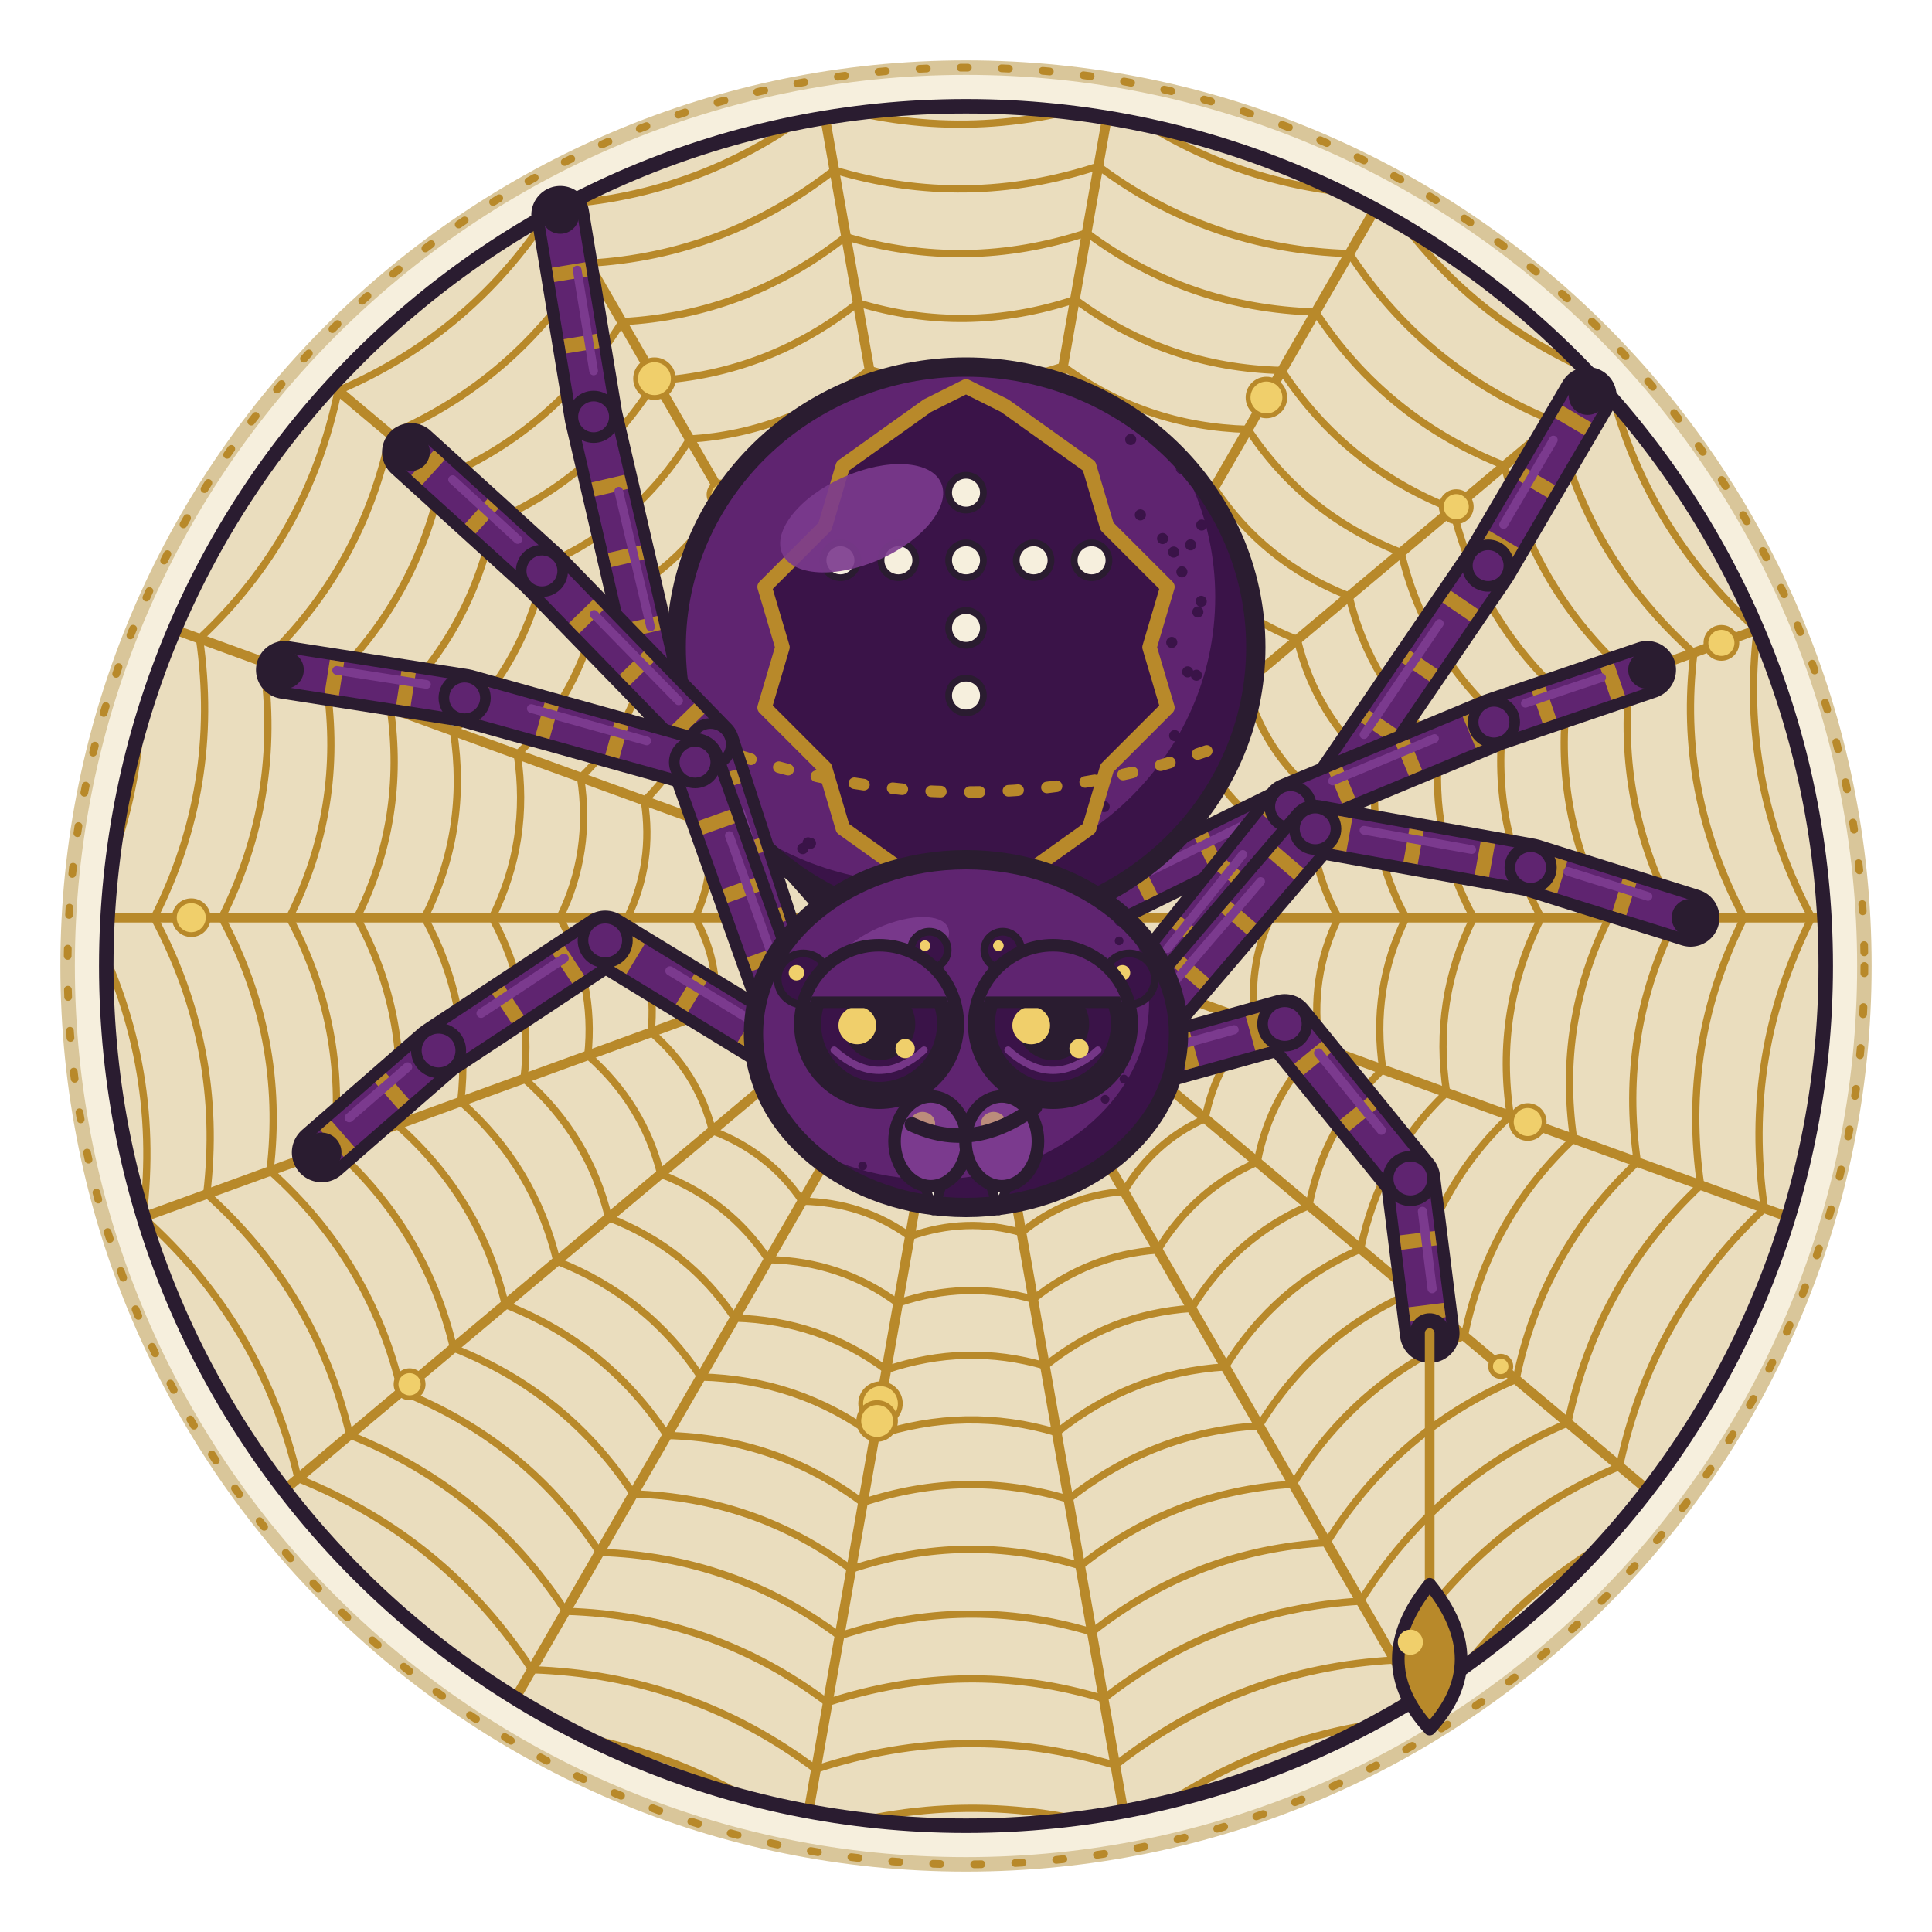
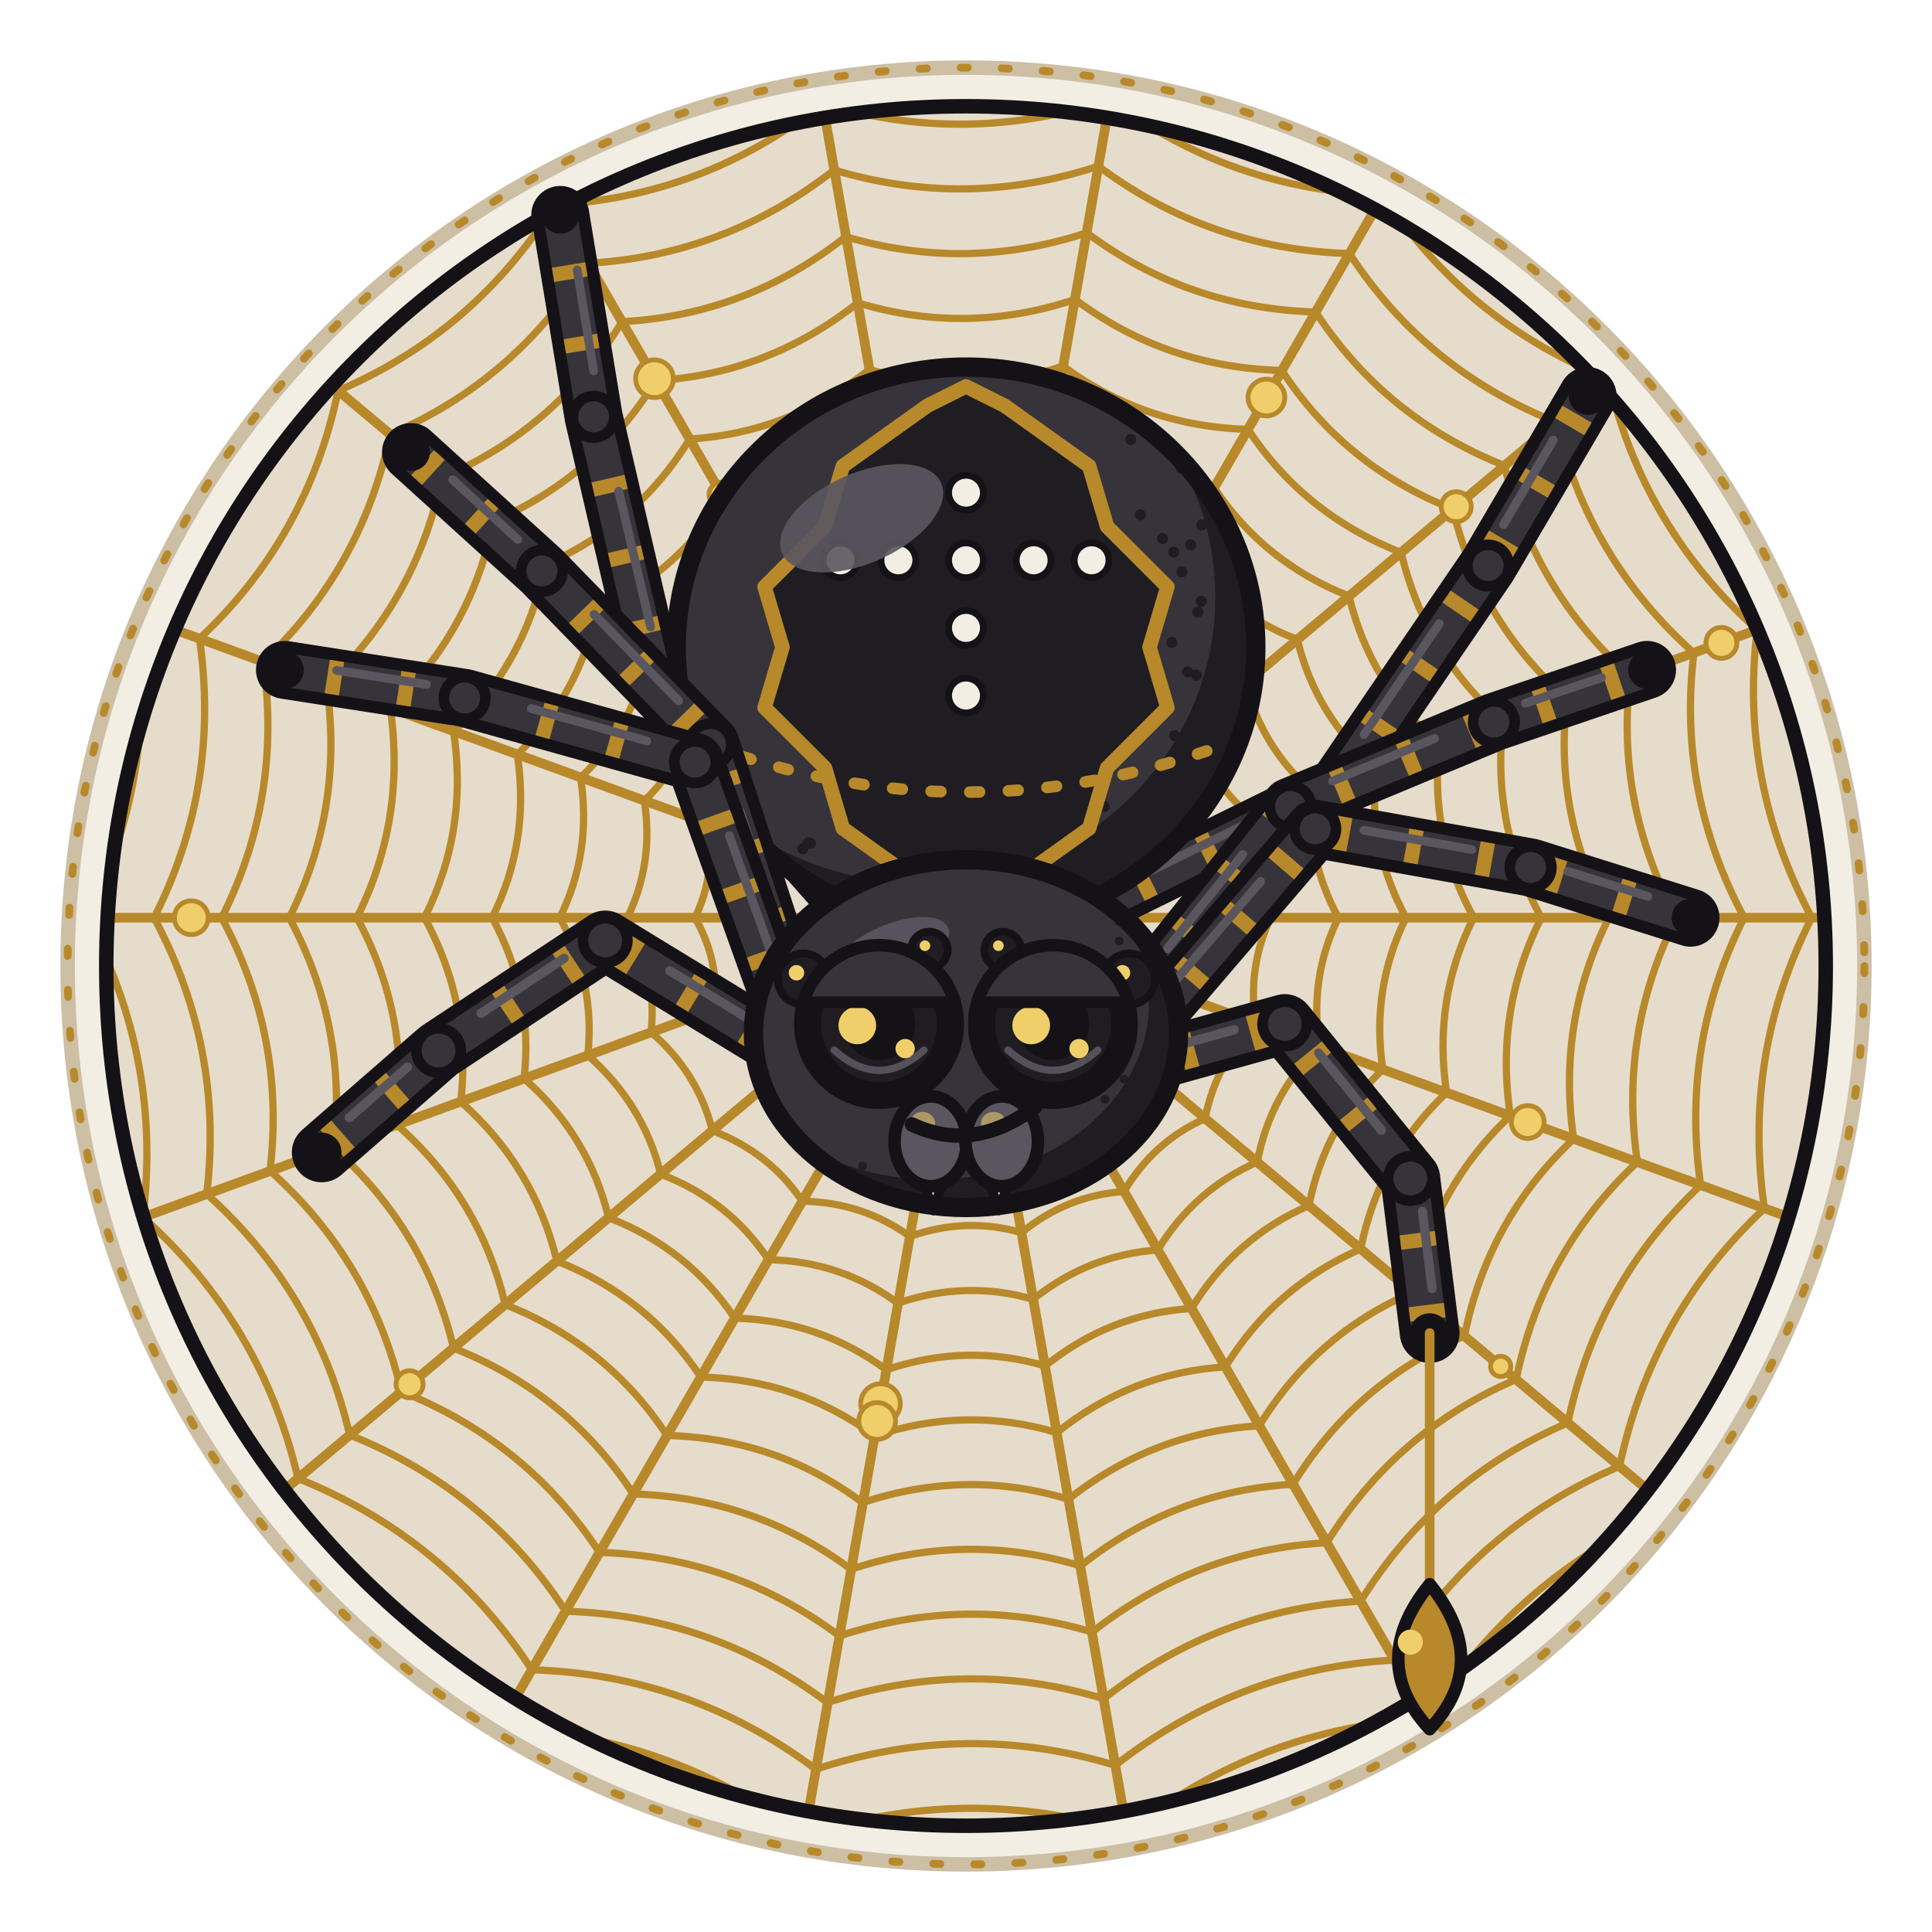
<svg xmlns="http://www.w3.org/2000/svg" viewBox="0 0 400 400" role="img" aria-labelledby="species-orb-title">
  <clipPath id="sp-orb-cam0">
    <circle cx="200" cy="200" r="178" fill="#000" />
  </clipPath>
-   <circle cx="200" cy="200" r="186" fill="#f6efdd" stroke="#d9c69a" stroke-width="3" />
-   <circle cx="200" cy="200" r="178" fill="#eaddbe" stroke="#d9c69a" stroke-width="2.5" />
+   <circle cx="200" cy="200" r="186" fill="#f3eee4" stroke="#cdbfa4" stroke-width="3" />
+   <circle cx="200" cy="200" r="178" fill="#e6dccb" stroke="#cdbfa4" stroke-width="2.5" />
  <g clip-path="url(#sp-orb-cam0)">
    <path d="M200 190 L234.7 -7M200 190 L300 16.8M200 190 L353.2 61.4M200 190 L387.9 121.6M200 190 L400 190M200 190 L387.9 258.4M200 190 L353.2 318.6M200 190 L300 363.2M200 190 L234.7 387M200 190 L165.3 387M200 190 L100 363.2M200 190 L46.8 318.6M200 190 L12.1 258.4M200 190 L0 190M200 190 L12.1 121.6M200 190 L46.8 61.4M200 190 L100 16.8M200 190 L165.3 -7" stroke="#b8892a" stroke-width="2" fill="none" />
    <path d="M208 144.7 Q214.8 149.5 223.4 149.5 Q228.2 156.4 236.4 159.4 Q238.6 167.7 245.4 173.5 Q244.6 182.1 249.1 190 Q245.3 198 246.9 207.1 Q240.5 213.4 238.8 222.6 Q230.5 226.4 225.7 234.6 Q216.5 235.3 209.1 241.4 Q200 238.9 190.8 242.2 Q183 236.7 173.1 236.6 Q167.6 228.6 158.2 225.1 Q155.7 215.5 148 208.9 Q149 199 143.9 190 Q148.3 180.9 146.5 170.5 Q153.9 163.4 155.8 152.9 Q165.3 148.6 170.8 139.4 Q181.3 138.6 189.7 131.7 Q200 134.6 210.4 130.9M210.4 130.9 Q219.2 137.2 230.4 137.4 Q236.6 146.4 247.2 150.4 Q249.9 161.2 258.6 168.7 Q257.4 179.9 263.1 190 Q258.2 200.3 260 211.9 Q251.8 219.9 249.5 231.6 Q238.9 236.3 232.7 246.7 Q220.9 247.5 211.5 255.2 Q200 251.9 188.4 256 Q178.6 248.9 166.1 248.7 Q159.3 238.6 147.5 234.1 Q144.5 222.1 134.8 213.7 Q136.1 201.3 129.9 190 Q135.4 178.6 133.4 165.8 Q142.6 156.9 145.1 143.9 Q156.9 138.7 163.8 127.3 Q176.8 126.3 187.3 117.9 Q200 121.5 212.8 117.1M212.8 117.1 Q223.7 125 237.4 125.2 Q244.9 136.4 257.9 141.4 Q261.2 154.7 271.7 163.9 Q270.3 177.6 277.1 190 Q271 202.5 273.2 216.6 Q263 226.4 260.3 240.6 Q247.3 246.3 239.7 258.8 Q225.4 259.8 213.9 269 Q200 265 185.9 269.8 Q174.1 261.1 159.1 260.8 Q150.9 248.5 136.8 243.1 Q133.2 228.6 121.7 218.5 Q123.3 203.5 115.9 190 Q122.6 176.4 120.2 161 Q131.3 150.3 134.4 134.9 Q148.6 128.7 156.8 115.1 Q172.4 114.1 184.9 104.1 Q200 108.5 215.3 103.3M215.3 103.3 Q228.1 112.8 244.4 113.1 Q253.3 126.5 268.6 132.4 Q272.4 148.2 284.9 159.1 Q283.1 175.3 291.1 190 Q283.8 204.8 286.3 221.4 Q274.3 232.9 271 249.6 Q255.6 256.3 246.7 270.9 Q229.8 272 216.4 282.8 Q200 278 183.5 283.6 Q169.7 273.4 152.1 272.9 Q142.5 258.5 126 252.1 Q121.9 235.1 108.5 223.3 Q110.5 205.8 101.9 190 Q109.8 174.1 107.1 156.2 Q120 143.8 123.7 125.9 Q140.2 118.7 149.8 103 Q167.9 101.9 182.4 90.3 Q200 95.5 217.7 89.5M217.7 89.5 Q232.6 100.5 251.4 101 Q261.7 116.5 279.3 123.4 Q283.7 141.7 298 154.3 Q295.9 173.1 305.1 190 Q296.6 207 299.5 226.2 Q285.6 239.4 281.7 258.6 Q264 266.3 253.7 283 Q234.3 284.2 218.8 296.6 Q200 291 181.1 297.3 Q165.2 285.6 145.1 285.1 Q134.1 268.5 115.3 261.1 Q110.6 241.6 95.4 228.1 Q97.7 208 87.9 190 Q97 171.8 93.9 151.4 Q108.8 137.3 112.9 116.9 Q131.8 108.7 142.8 90.9 Q163.5 89.6 180 76.5 Q200 82.5 220.1 75.8M220.1 75.8 Q237 88.3 258.4 88.9 Q270 106.5 290.1 114.4 Q295 135.2 311.2 149.5 Q308.7 170.8 319.1 190 Q309.4 209.3 312.7 231 Q296.9 245.9 292.4 267.6 Q272.4 276.2 260.7 295.2 Q238.8 296.5 221.2 310.4 Q200 304 178.6 311.1 Q160.8 297.8 138.1 297.2 Q125.8 278.5 104.6 270.1 Q99.4 248.1 82.2 232.9 Q84.9 210.3 73.9 190 Q84.1 169.6 80.8 146.6 Q97.5 130.8 102.2 107.9 Q123.4 98.8 135.8 78.8 Q159 77.4 177.6 62.7 Q200 69.5 222.6 62M222.6 62 Q241.5 76.1 265.4 76.7 Q278.4 96.6 300.8 105.4 Q306.3 128.6 324.4 144.7 Q321.6 168.6 333.1 190 Q322.3 211.6 325.8 235.8 Q308.1 252.4 303.2 276.6 Q280.7 286.2 267.7 307.3 Q243.2 308.7 223.7 324.2 Q200 317 176.2 324.9 Q156.3 310.1 131.1 309.3 Q117.4 288.4 93.9 279.1 Q88.1 254.6 69.1 237.7 Q72 212.6 59.9 190 Q71.3 167.3 67.6 141.8 Q86.2 124.3 91.5 98.9 Q115.1 88.8 128.8 66.6 Q154.6 65.2 175.1 49 Q200 56.4 225 48.2M225 48.2 Q245.9 63.8 272.4 64.6 Q286.8 86.6 311.5 96.4 Q317.5 122.1 337.5 140 Q334.4 166.3 347.1 190 Q335.1 213.8 339 240.6 Q319.4 258.9 313.9 285.6 Q289.1 296.2 274.7 319.4 Q247.7 320.9 226.1 337.9 Q200 330.1 173.8 338.7 Q151.8 322.3 124.1 321.4 Q109 298.4 83.1 288.1 Q76.8 261.1 55.9 242.4 Q59.2 214.8 45.9 190 Q58.5 165 54.5 137 Q74.9 117.8 80.8 89.9 Q106.7 78.8 121.8 54.5 Q150.1 52.9 172.7 35.2 Q200 43.4 227.4 34.4M227.4 34.4 Q250.4 51.6 279.4 52.5 Q295.1 76.6 322.2 87.4 Q328.8 115.6 350.7 135.2 Q347.2 164 361.1 190 Q347.9 216.1 352.1 245.4 Q330.7 265.5 324.6 294.6 Q297.5 306.2 281.7 331.5 Q252.1 333.2 228.5 351.7 Q200 343.1 171.3 352.5 Q147.4 334.5 117.1 333.6 Q100.7 308.4 72.4 297.1 Q65.5 267.6 42.8 247.2 Q46.4 217.1 31.9 190 Q45.7 162.8 41.3 132.2 Q63.7 111.3 70 80.9 Q98.3 68.8 114.8 42.4 Q145.7 40.7 170.3 21.4 Q200 30.4 229.9 20.6M229.9 20.6 Q254.8 39.3 286.4 40.4 Q303.5 66.6 333 78.4 Q340.1 109.1 363.8 130.4 Q360 161.8 375.1 190 Q360.7 218.3 365.3 250.2 Q342 272 335.3 303.6 Q305.8 316.1 288.7 343.7 Q256.6 345.4 230.9 365.5 Q200 356.1 168.9 366.3 Q142.9 346.8 110.1 345.7 Q92.3 318.4 61.7 306.1 Q54.3 274.1 29.6 252 Q33.6 219.3 17.9 190 Q32.9 160.5 28.1 127.4 Q52.4 104.8 59.3 71.9 Q90 58.9 107.8 30.3 Q141.2 28.5 167.8 7.6 Q200 17.4 232.3 6.8M232.3 6.8 Q259.3 27.1 293.4 28.2 Q311.9 56.7 343.7 69.4 Q351.4 102.6 377 125.6 Q372.8 159.5 389.1 190 Q373.6 220.6 378.4 254.9 Q353.3 278.5 346.1 312.6 Q314.2 326.1 295.7 355.8 Q261 357.6 233.4 379.3 Q200 369.1 166.5 380.1 Q138.5 359 103.1 357.8 Q83.9 328.3 51 315.1 Q43 280.6 16.4 256.8 Q20.7 221.6 3.9 190 Q20 158.3 15 122.7 Q41.1 98.3 48.6 62.9 Q81.6 48.9 100.8 18.1 Q136.8 16.2 165.4 -6.2 Q200 4.4 234.7 -7" stroke="#b8892a" stroke-width="1.5" fill="none" />
    <path d="M201.7 180.2L206 179.6L207.7 183.6L211.3 185.9L210 190L211.3 194.1L207.7 196.4L206 200.4L201.7 199.8L197.9 201.8L195 198.7L190.8 197.7L190.6 193.4L188 190L190.6 186.6L190.8 182.3L195 181.3L197.9 178.2L201.7 180.2M203.1 172.3L210 172.7L213.8 178.4L218.8 183.2L218 190L218.8 196.8L213.8 201.6L210 207.3L203.1 207.7L196.5 209.7L191 205.6L184.7 202.9L183.1 196.2L180 190L183.1 183.8L184.7 177.1L191 174.4L196.5 170.3L203.1 172.3M204.5 164.4L214 165.8L219.9 173.3L226.3 180.4L226 190L226.3 199.6L219.9 206.7L214 214.2L204.5 215.6L195.1 217.6L187 212.5L178.6 208L175.6 198.9L172 190L175.6 181.1L178.6 172L187 167.5L195.1 162.4L204.5 164.4" stroke="#b8892a" stroke-width="1.3" fill="none" />
    <circle cx="129.6" cy="131" r="2.3" fill="#f0cf6b" stroke="#b8892a" stroke-width="1" />
    <circle cx="39.6" cy="190" r="3.5" fill="#f0cf6b" stroke="#b8892a" stroke-width="1" />
    <circle cx="150.6" cy="104.4" r="2.3" fill="#f0cf6b" stroke="#b8892a" stroke-width="1" />
    <circle cx="68.9" cy="237.7" r="3.3" fill="#f0cf6b" stroke="#b8892a" stroke-width="1" />
    <circle cx="149.4" cy="102.4" r="2.6" fill="#f0cf6b" stroke="#b8892a" stroke-width="1" />
    <circle cx="84.8" cy="286.6" r="2.8" fill="#f0cf6b" stroke="#b8892a" stroke-width="1" />
    <circle cx="135.5" cy="78.4" r="3.9" fill="#f0cf6b" stroke="#b8892a" stroke-width="1" />
    <circle cx="108" cy="112.8" r="2.4" fill="#f0cf6b" stroke="#b8892a" stroke-width="1" />
    <circle cx="310.7" cy="282.9" r="2.1" fill="#f0cf6b" stroke="#b8892a" stroke-width="1" />
    <circle cx="356.4" cy="133.1" r="3.2" fill="#f0cf6b" stroke="#b8892a" stroke-width="1" />
    <circle cx="262.2" cy="82.3" r="3.8" fill="#f0cf6b" stroke="#b8892a" stroke-width="1" />
    <circle cx="338.5" cy="139.6" r="2.2" fill="#f0cf6b" stroke="#b8892a" stroke-width="1" />
    <circle cx="316.3" cy="232.3" r="3.4" fill="#f0cf6b" stroke="#b8892a" stroke-width="1" />
    <circle cx="182.3" cy="290.6" r="4.1" fill="#f0cf6b" stroke="#b8892a" stroke-width="1" />
    <circle cx="301.5" cy="104.9" r="3.1" fill="#f0cf6b" stroke="#b8892a" stroke-width="1" />
    <circle cx="181.6" cy="294.2" r="3.8" fill="#f0cf6b" stroke="#b8892a" stroke-width="1" />
  </g>
-   <circle cx="200" cy="200" r="178" fill="none" stroke="#2a1c30" stroke-width="3" />
+   <circle cx="200" cy="200" r="178" fill="none" stroke="#141216" stroke-width="3" />
  <circle cx="200" cy="200" r="186" fill="none" stroke="#b8892a" stroke-width="1.6" stroke-dasharray="1.5 7" stroke-linecap="round" />
  <g transform="translate(200 214) rotate(0) scale(1 1)">
    <g>
-       <path d="M22 -24 L76.8 -51 L108.1 -96.9 L128.7 -132" fill="none" stroke="#2a1c30" stroke-width="12" stroke-linecap="round" stroke-linejoin="round" />
-       <path d="M22 -24 L76.8 -51 L108.1 -96.9 L128.7 -132" fill="none" stroke="#5f2470" stroke-width="7" stroke-linecap="round" stroke-linejoin="round" />
+       <path d="M22 -24 L76.8 -51 L108.1 -96.9 L128.7 -132" fill="none" stroke="#141216" stroke-width="12" stroke-linecap="round" stroke-linejoin="round" />
+       <path d="M22 -24 L76.8 -51 L108.1 -96.9 L128.7 -132" fill="none" stroke="#36343a" stroke-width="7" stroke-linecap="round" stroke-linejoin="round" />
      <path d="M22 -24 L76.8 -51 L108.1 -96.9 L128.7 -132" fill="none" stroke="#b8892a" stroke-width="7" stroke-dasharray="3 12" stroke-linejoin="round" />
-       <path d="M33.4 -31.3 L60.8 -44.8M82.4 -61.9 L98 -84.9M111.3 -105.4 L121.6 -122.9" stroke="#7b3a8e" stroke-width="1.8" stroke-linecap="round" fill="none" />
-       <circle cx="76.8" cy="-51" r="4.3" fill="#5f2470" stroke="#2a1c30" stroke-width="2.2" />
-       <circle cx="108.1" cy="-96.9" r="4.3" fill="#5f2470" stroke="#2a1c30" stroke-width="2.2" />
-       <circle cx="128.7" cy="-132" r="3.9" fill="#2a1c30" />
+       <path d="M33.4 -31.3 L60.8 -44.8M82.4 -61.9 L98 -84.9M111.3 -105.4 L121.6 -122.9" stroke="#5a5660" stroke-width="1.8" stroke-linecap="round" fill="none" />
+       <circle cx="76.8" cy="-51" r="4.3" fill="#36343a" stroke="#141216" stroke-width="2.2" />
+       <circle cx="108.1" cy="-96.9" r="4.3" fill="#36343a" stroke="#141216" stroke-width="2.2" />
+       <circle cx="128.7" cy="-132" r="3.9" fill="#141216" />
    </g>
    <g>
-       <path d="M-22 -24 L-64 -71.4 L-77.1 -127.7 L-84 -169.5" fill="none" stroke="#2a1c30" stroke-width="12" stroke-linecap="round" stroke-linejoin="round" />
-       <path d="M-22 -24 L-64 -71.4 L-77.1 -127.7 L-84 -169.5" fill="none" stroke="#5f2470" stroke-width="7" stroke-linecap="round" stroke-linejoin="round" />
+       <path d="M-22 -24 L-64 -71.4 L-77.1 -127.7 L-84 -169.5" fill="none" stroke="#141216" stroke-width="12" stroke-linecap="round" stroke-linejoin="round" />
+       <path d="M-22 -24 L-64 -71.4 L-77.1 -127.7 L-84 -169.5" fill="none" stroke="#36343a" stroke-width="7" stroke-linecap="round" stroke-linejoin="round" />
      <path d="M-22 -24 L-64 -71.4 L-77.1 -127.7 L-84 -169.5" fill="none" stroke="#b8892a" stroke-width="7" stroke-dasharray="3 12" stroke-linejoin="round" />
-       <path d="M-30.1 -35.5 L-51.1 -59.2M-65.3 -84.2 L-71.9 -112.3M-77.1 -137.2 L-80.5 -158.1" stroke="#7b3a8e" stroke-width="1.8" stroke-linecap="round" fill="none" />
-       <circle cx="-64" cy="-71.4" r="4.3" fill="#5f2470" stroke="#2a1c30" stroke-width="2.2" />
-       <circle cx="-77.1" cy="-127.7" r="4.3" fill="#5f2470" stroke="#2a1c30" stroke-width="2.2" />
-       <circle cx="-84" cy="-169.5" r="3.9" fill="#2a1c30" />
+       <path d="M-30.1 -35.5 L-51.1 -59.2M-65.3 -84.2 L-71.9 -112.3M-77.1 -137.2 L-80.5 -158.1" stroke="#5a5660" stroke-width="1.8" stroke-linecap="round" fill="none" />
+       <circle cx="-64" cy="-71.4" r="4.3" fill="#36343a" stroke="#141216" stroke-width="2.2" />
+       <circle cx="-77.1" cy="-127.7" r="4.3" fill="#36343a" stroke="#141216" stroke-width="2.2" />
+       <circle cx="-84" cy="-169.5" r="3.9" fill="#141216" />
    </g>
    <g transform="rotate(0 0 -80)">
      <clipPath id="sp-orb-c1">
        <ellipse cx="0" cy="-80" rx="60" ry="58" fill="#000" />
      </clipPath>
-       <ellipse cx="0" cy="-80" rx="60" ry="58" fill="#3a1348" />
+       <ellipse cx="0" cy="-80" rx="60" ry="58" fill="#1f1d22" />
      <g clip-path="url(#sp-orb-c1)">
-         <ellipse cx="-9.6" cy="-90.4" rx="61.2" ry="59.2" fill="#5f2470" />
-         <path d="M28.6 -47h0M43.2 -61.7h0M44.6 -117h0M48 -87.3h0M48.7 -89.5h0M44.7 -95.6h0M23.4 -45h0M-32.7 -39.5h0M-33.8 -38.3h0M-22.2 -42.9h0M20.5 -50.2h0M48.8 -105.3h0M25 -47.4h0M46.5 -101.2h0M47.7 -74.2h0M-47.1 -51h0M43 -99.7h0M-32.2 -39.4h0M40.7 -102.5h0M34.1 -123h0M4.9 -41.2h0M45.9 -74.9h0M-49.6 -53.6h0M42.6 -81h0M36.1 -107.4h0M16.1 -43.4h0" stroke="#3a1348" stroke-width="2.3" stroke-linecap="round" />
-         <path d="M0 -134 L8 -130 L25.5 -117.5 L29.2 -105 L41.7 -92.5 L38 -80 L41.7 -67.5 L29.2 -55 L25.5 -42.5 L8 -30 L0 -22 L-8 -30 L-25.5 -42.5 L-29.2 -55 L-41.7 -67.5 L-38 -80 L-41.7 -92.5 L-29.2 -105 L-25.5 -117.5 L-8 -130 Z" fill="#3a1348" stroke="#b8892a" stroke-width="3" stroke-linecap="round" stroke-linejoin="round" />
-         <circle cx="0" cy="-112" r="3.6" fill="#f6efdd" stroke="#2a1c30" stroke-width="1.4" />
-         <circle cx="0" cy="-98" r="3.6" fill="#f6efdd" stroke="#2a1c30" stroke-width="1.4" />
-         <circle cx="0" cy="-84" r="3.6" fill="#f6efdd" stroke="#2a1c30" stroke-width="1.4" />
-         <circle cx="0" cy="-70" r="3.6" fill="#f6efdd" stroke="#2a1c30" stroke-width="1.4" />
-         <circle cx="-14" cy="-98" r="3.6" fill="#f6efdd" stroke="#2a1c30" stroke-width="1.4" />
-         <circle cx="14" cy="-98" r="3.6" fill="#f6efdd" stroke="#2a1c30" stroke-width="1.4" />
-         <circle cx="-26" cy="-98" r="3.6" fill="#f6efdd" stroke="#2a1c30" stroke-width="1.4" />
-         <circle cx="26" cy="-98" r="3.6" fill="#f6efdd" stroke="#2a1c30" stroke-width="1.4" />
+         <ellipse cx="-9.6" cy="-90.4" rx="61.2" ry="59.2" fill="#36343a" />
+         <path d="M28.6 -47h0M43.2 -61.7h0M44.6 -117h0M48 -87.3h0M48.7 -89.5h0M44.7 -95.6h0M23.4 -45h0M-32.7 -39.5h0M-33.8 -38.3h0M-22.2 -42.9h0M20.5 -50.2h0M48.8 -105.3h0M25 -47.4h0M46.5 -101.2h0M47.7 -74.2h0M-47.1 -51h0M43 -99.7h0M-32.2 -39.4h0M40.7 -102.5h0M34.1 -123h0M4.9 -41.2h0M45.9 -74.9h0M-49.6 -53.6h0M42.6 -81h0M36.1 -107.4h0M16.1 -43.4h0" stroke="#1f1d22" stroke-width="2.3" stroke-linecap="round" />
+         <path d="M0 -134 L8 -130 L25.5 -117.5 L29.2 -105 L41.7 -92.5 L38 -80 L41.7 -67.5 L29.2 -55 L25.5 -42.5 L8 -30 L0 -22 L-8 -30 L-25.5 -42.5 L-29.2 -55 L-41.7 -67.5 L-38 -80 L-41.7 -92.5 L-29.2 -105 L-25.5 -117.5 L-8 -130 Z" fill="#1f1d22" stroke="#b8892a" stroke-width="3" stroke-linecap="round" stroke-linejoin="round" />
+         <circle cx="0" cy="-112" r="3.6" fill="#f3eee4" stroke="#141216" stroke-width="1.4" />
+         <circle cx="0" cy="-98" r="3.6" fill="#f3eee4" stroke="#141216" stroke-width="1.4" />
+         <circle cx="0" cy="-84" r="3.6" fill="#f3eee4" stroke="#141216" stroke-width="1.4" />
+         <circle cx="0" cy="-70" r="3.6" fill="#f3eee4" stroke="#141216" stroke-width="1.4" />
+         <circle cx="-14" cy="-98" r="3.6" fill="#f3eee4" stroke="#141216" stroke-width="1.4" />
+         <circle cx="14" cy="-98" r="3.6" fill="#f3eee4" stroke="#141216" stroke-width="1.4" />
+         <circle cx="-26" cy="-98" r="3.6" fill="#f3eee4" stroke="#141216" stroke-width="1.4" />
+         <circle cx="26" cy="-98" r="3.6" fill="#f3eee4" stroke="#141216" stroke-width="1.4" />
        <path d="M-54 -60 Q0 -40 54 -60" fill="none" stroke="#b8892a" stroke-width="2.4" stroke-linecap="round" stroke-linejoin="round" stroke-dasharray="2 6" />
-         <ellipse cx="-21.6" cy="-106.7" rx="18" ry="9.3" fill="#7b3a8e" transform="rotate(-24 -21.6 -106.7)" opacity="0.9" />
+         <ellipse cx="-21.6" cy="-106.7" rx="18" ry="9.3" fill="#5a5660" transform="rotate(-24 -21.6 -106.7)" opacity="0.9" />
      </g>
-       <ellipse cx="0" cy="-80" rx="60" ry="58" fill="none" stroke="#2a1c30" stroke-width="4" />
+       <ellipse cx="0" cy="-80" rx="60" ry="58" fill="none" stroke="#141216" stroke-width="4" />
    </g>
    <g>
-       <path d="M36 -8 L67.2 -47 L109.3 -64.5 L141 -75.3" fill="none" stroke="#2a1c30" stroke-width="12" stroke-linecap="round" stroke-linejoin="round" />
-       <path d="M36 -8 L67.2 -47 L109.3 -64.5 L141 -75.3" fill="none" stroke="#5f2470" stroke-width="7" stroke-linecap="round" stroke-linejoin="round" />
+       <path d="M36 -8 L67.2 -47 L109.3 -64.5 L141 -75.3" fill="none" stroke="#141216" stroke-width="12" stroke-linecap="round" stroke-linejoin="round" />
+       <path d="M36 -8 L67.2 -47 L109.3 -64.5 L141 -75.3" fill="none" stroke="#36343a" stroke-width="7" stroke-linecap="round" stroke-linejoin="round" />
      <path d="M36 -8 L67.2 -47 L109.3 -64.5 L141 -75.3" fill="none" stroke="#b8892a" stroke-width="7" stroke-dasharray="3 12" stroke-linejoin="round" />
-       <path d="M41.7 -17.6 L57.3 -37.1M75.9 -52.3 L97 -61.1M115.8 -68.4 L131.6 -73.7" stroke="#7b3a8e" stroke-width="1.8" stroke-linecap="round" fill="none" />
-       <circle cx="67.2" cy="-47" r="4.3" fill="#5f2470" stroke="#2a1c30" stroke-width="2.2" />
-       <circle cx="109.3" cy="-64.5" r="4.3" fill="#5f2470" stroke="#2a1c30" stroke-width="2.2" />
-       <circle cx="141" cy="-75.3" r="3.9" fill="#2a1c30" />
+       <path d="M41.7 -17.6 L57.3 -37.1M75.9 -52.3 L97 -61.1M115.8 -68.4 L131.6 -73.7" stroke="#5a5660" stroke-width="1.8" stroke-linecap="round" fill="none" />
+       <circle cx="67.2" cy="-47" r="4.3" fill="#36343a" stroke="#141216" stroke-width="2.2" />
+       <circle cx="109.3" cy="-64.5" r="4.3" fill="#36343a" stroke="#141216" stroke-width="2.2" />
+       <circle cx="141" cy="-75.3" r="3.9" fill="#141216" />
    </g>
    <g>
-       <path d="M-36 -8 L-52.9 -59.9 L-87.8 -95.8 L-114.9 -120.4" fill="none" stroke="#2a1c30" stroke-width="12" stroke-linecap="round" stroke-linejoin="round" />
-       <path d="M-36 -8 L-52.9 -59.9 L-87.8 -95.8 L-114.9 -120.4" fill="none" stroke="#5f2470" stroke-width="7" stroke-linecap="round" stroke-linejoin="round" />
+       <path d="M-36 -8 L-52.9 -59.9 L-87.8 -95.8 L-114.9 -120.4" fill="none" stroke="#141216" stroke-width="12" stroke-linecap="round" stroke-linejoin="round" />
+       <path d="M-36 -8 L-52.9 -59.9 L-87.8 -95.8 L-114.9 -120.4" fill="none" stroke="#36343a" stroke-width="7" stroke-linecap="round" stroke-linejoin="round" />
      <path d="M-36 -8 L-52.9 -59.9 L-87.8 -95.8 L-114.9 -120.4" fill="none" stroke="#b8892a" stroke-width="7" stroke-dasharray="3 12" stroke-linejoin="round" />
-       <path d="M-38.3 -19.9 L-46.7 -45.9M-59.5 -68.9 L-77 -86.8M-92.8 -102.3 L-106.3 -114.7" stroke="#7b3a8e" stroke-width="1.8" stroke-linecap="round" fill="none" />
-       <circle cx="-52.9" cy="-59.9" r="4.3" fill="#5f2470" stroke="#2a1c30" stroke-width="2.2" />
-       <circle cx="-87.8" cy="-95.8" r="4.3" fill="#5f2470" stroke="#2a1c30" stroke-width="2.2" />
-       <circle cx="-114.9" cy="-120.4" r="3.9" fill="#2a1c30" />
+       <path d="M-38.3 -19.9 L-46.7 -45.9M-59.5 -68.9 L-77 -86.8M-92.8 -102.3 L-106.3 -114.7" stroke="#5a5660" stroke-width="1.8" stroke-linecap="round" fill="none" />
+       <circle cx="-52.9" cy="-59.9" r="4.3" fill="#36343a" stroke="#141216" stroke-width="2.2" />
+       <circle cx="-87.8" cy="-95.8" r="4.3" fill="#36343a" stroke="#141216" stroke-width="2.2" />
+       <circle cx="-114.9" cy="-120.4" r="3.9" fill="#141216" />
    </g>
    <g>
-       <path d="M36 0 L72.3 -42.4 L116.9 -34.4 L150 -24" fill="none" stroke="#2a1c30" stroke-width="12" stroke-linecap="round" stroke-linejoin="round" />
-       <path d="M36 0 L72.3 -42.4 L116.9 -34.4 L150 -24" fill="none" stroke="#5f2470" stroke-width="7" stroke-linecap="round" stroke-linejoin="round" />
+       <path d="M36 0 L72.3 -42.4 L116.9 -34.4 L150 -24" fill="none" stroke="#141216" stroke-width="12" stroke-linecap="round" stroke-linejoin="round" />
+       <path d="M36 0 L72.3 -42.4 L116.9 -34.4 L150 -24" fill="none" stroke="#36343a" stroke-width="7" stroke-linecap="round" stroke-linejoin="round" />
      <path d="M36 0 L72.3 -42.4 L116.9 -34.4 L150 -24" fill="none" stroke="#b8892a" stroke-width="7" stroke-dasharray="3 12" stroke-linejoin="round" />
-       <path d="M42.8 -10.3 L61 -31.5M82.4 -42.1 L104.7 -38.1M124.6 -33.6 L141.2 -28.4" stroke="#7b3a8e" stroke-width="1.8" stroke-linecap="round" fill="none" />
-       <circle cx="72.3" cy="-42.4" r="4.3" fill="#5f2470" stroke="#2a1c30" stroke-width="2.2" />
-       <circle cx="116.9" cy="-34.4" r="4.3" fill="#5f2470" stroke="#2a1c30" stroke-width="2.2" />
-       <circle cx="150" cy="-24" r="3.9" fill="#2a1c30" />
+       <path d="M42.8 -10.3 L61 -31.5M82.4 -42.1 L104.7 -38.1M124.6 -33.6 L141.2 -28.4" stroke="#5a5660" stroke-width="1.8" stroke-linecap="round" fill="none" />
+       <circle cx="72.3" cy="-42.4" r="4.3" fill="#36343a" stroke="#141216" stroke-width="2.2" />
+       <circle cx="116.9" cy="-34.4" r="4.3" fill="#36343a" stroke="#141216" stroke-width="2.2" />
+       <circle cx="150" cy="-24" r="3.9" fill="#141216" />
    </g>
    <g>
-       <path d="M-36 0 L-56.1 -56.2 L-103.8 -69.5 L-141 -75.3" fill="none" stroke="#2a1c30" stroke-width="12" stroke-linecap="round" stroke-linejoin="round" />
-       <path d="M-36 0 L-56.1 -56.2 L-103.8 -69.5 L-141 -75.3" fill="none" stroke="#5f2470" stroke-width="7" stroke-linecap="round" stroke-linejoin="round" />
+       <path d="M-36 0 L-56.1 -56.2 L-103.8 -69.5 L-141 -75.3" fill="none" stroke="#141216" stroke-width="12" stroke-linecap="round" stroke-linejoin="round" />
+       <path d="M-36 0 L-56.1 -56.2 L-103.8 -69.5 L-141 -75.3" fill="none" stroke="#36343a" stroke-width="7" stroke-linecap="round" stroke-linejoin="round" />
      <path d="M-36 0 L-56.1 -56.2 L-103.8 -69.5 L-141 -75.3" fill="none" stroke="#b8892a" stroke-width="7" stroke-dasharray="3 12" stroke-linejoin="round" />
-       <path d="M-39 -12.9 L-49 -41M-66.1 -60.6 L-90 -67.3M-111.7 -72.3 L-130.3 -75.2" stroke="#7b3a8e" stroke-width="1.8" stroke-linecap="round" fill="none" />
-       <circle cx="-56.1" cy="-56.2" r="4.3" fill="#5f2470" stroke="#2a1c30" stroke-width="2.2" />
-       <circle cx="-103.8" cy="-69.5" r="4.3" fill="#5f2470" stroke="#2a1c30" stroke-width="2.2" />
-       <circle cx="-141" cy="-75.3" r="3.9" fill="#2a1c30" />
+       <path d="M-39 -12.9 L-49 -41M-66.1 -60.6 L-90 -67.3M-111.7 -72.3 L-130.3 -75.2" stroke="#5a5660" stroke-width="1.8" stroke-linecap="round" fill="none" />
+       <circle cx="-56.1" cy="-56.2" r="4.3" fill="#36343a" stroke="#141216" stroke-width="2.2" />
+       <circle cx="-103.8" cy="-69.5" r="4.3" fill="#36343a" stroke="#141216" stroke-width="2.2" />
+       <circle cx="-141" cy="-75.3" r="3.9" fill="#141216" />
    </g>
    <g>
-       <path d="M30 8 L66 -2 L92 30 L96 62" fill="none" stroke="#2a1c30" stroke-width="12.35" stroke-linecap="round" stroke-linejoin="round" />
-       <path d="M30 8 L66 -2 L92 30 L96 62" fill="none" stroke="#5f2470" stroke-width="7.35" stroke-linecap="round" stroke-linejoin="round" />
+       <path d="M30 8 L66 -2 L92 30 L96 62" fill="none" stroke="#141216" stroke-width="12.35" stroke-linecap="round" stroke-linejoin="round" />
+       <path d="M30 8 L66 -2 L92 30 L96 62" fill="none" stroke="#36343a" stroke-width="7.35" stroke-linecap="round" stroke-linejoin="round" />
      <path d="M30 8 L66 -2 L92 30 L96 62" fill="none" stroke="#b8892a" stroke-width="7.35" stroke-dasharray="3 12" stroke-linejoin="round" />
-       <path d="M37.5 4.2 L55.5 -0.8M73 4 L86 20M94.5 36.8 L96.5 52.8" stroke="#7b3a8e" stroke-width="1.9" stroke-linecap="round" fill="none" />
-       <circle cx="66" cy="-2" r="4.6" fill="#5f2470" stroke="#2a1c30" stroke-width="2.2" />
-       <circle cx="92" cy="30" r="4.6" fill="#5f2470" stroke="#2a1c30" stroke-width="2.2" />
-       <circle cx="96" cy="62" r="4.1" fill="#2a1c30" />
+       <path d="M37.5 4.2 L55.5 -0.8M73 4 L86 20M94.5 36.8 L96.5 52.8" stroke="#5a5660" stroke-width="1.9" stroke-linecap="round" fill="none" />
+       <circle cx="66" cy="-2" r="4.6" fill="#36343a" stroke="#141216" stroke-width="2.2" />
+       <circle cx="92" cy="30" r="4.6" fill="#36343a" stroke="#141216" stroke-width="2.2" />
+       <circle cx="96" cy="62" r="4.1" fill="#141216" />
    </g>
    <g>
-       <path d="M-30 8 L-74.7 -19.3 L-109.2 3.5 L-133.4 24.6" fill="none" stroke="#2a1c30" stroke-width="12.35" stroke-linecap="round" stroke-linejoin="round" />
-       <path d="M-30 8 L-74.7 -19.3 L-109.2 3.5 L-133.4 24.6" fill="none" stroke="#5f2470" stroke-width="7.35" stroke-linecap="round" stroke-linejoin="round" />
+       <path d="M-30 8 L-74.7 -19.3 L-109.2 3.5 L-133.4 24.6" fill="none" stroke="#141216" stroke-width="12.35" stroke-linecap="round" stroke-linejoin="round" />
+       <path d="M-30 8 L-74.7 -19.3 L-109.2 3.5 L-133.4 24.6" fill="none" stroke="#36343a" stroke-width="7.35" stroke-linecap="round" stroke-linejoin="round" />
      <path d="M-30 8 L-74.7 -19.3 L-109.2 3.5 L-133.4 24.6" fill="none" stroke="#b8892a" stroke-width="7.35" stroke-dasharray="3 12" stroke-linejoin="round" />
-       <path d="M-39 0.6 L-61.3 -13M-83.2 -15.6 L-100.4 -4.2M-115.6 6.9 L-127.7 17.4" stroke="#7b3a8e" stroke-width="1.9" stroke-linecap="round" fill="none" />
-       <circle cx="-74.7" cy="-19.3" r="4.6" fill="#5f2470" stroke="#2a1c30" stroke-width="2.2" />
-       <circle cx="-109.2" cy="3.5" r="4.6" fill="#5f2470" stroke="#2a1c30" stroke-width="2.2" />
-       <circle cx="-133.4" cy="24.6" r="4.1" fill="#2a1c30" />
+       <path d="M-39 0.6 L-61.3 -13M-83.2 -15.6 L-100.4 -4.2M-115.6 6.9 L-127.7 17.4" stroke="#5a5660" stroke-width="1.9" stroke-linecap="round" fill="none" />
+       <circle cx="-74.7" cy="-19.3" r="4.6" fill="#36343a" stroke="#141216" stroke-width="2.2" />
+       <circle cx="-109.2" cy="3.5" r="4.6" fill="#36343a" stroke="#141216" stroke-width="2.2" />
+       <circle cx="-133.4" cy="24.6" r="4.1" fill="#141216" />
    </g>
    <g transform="rotate(0 0 0)">
      <clipPath id="sp-orb-c2">
        <ellipse cx="0" cy="0" rx="44" ry="36" fill="#000" />
      </clipPath>
-       <ellipse cx="0" cy="0" rx="44" ry="36" fill="#3a1348" />
+       <ellipse cx="0" cy="0" rx="44" ry="36" fill="#1f1d22" />
      <g clip-path="url(#sp-orb-c2)">
-         <ellipse cx="-7" cy="-6.5" rx="44.9" ry="36.7" fill="#5f2470" />
-         <path d="M32 7.4h0M2.7 24.4h0M-21.4 27.4h0M-6.7 28h0M28.8 13.6h0M35.4 -15h0M8.3 22.6h0M32.3 3h0M32.7 9.4h0M31.8 7.3h0M31.7 -23.2h0M31.7 -19.2h0" stroke="#3a1348" stroke-width="1.8" stroke-linecap="round" />
-         <ellipse cx="-15.8" cy="-16.6" rx="13.2" ry="5.8" fill="#7b3a8e" transform="rotate(-24 -15.8 -16.6)" opacity="0.9" />
+         <ellipse cx="-7" cy="-6.5" rx="44.9" ry="36.7" fill="#36343a" />
+         <path d="M32 7.4h0M2.7 24.4h0M-21.4 27.4h0M-6.7 28h0M28.8 13.6h0M35.4 -15h0M8.3 22.6h0M32.3 3h0M32.7 9.4h0M31.8 7.3h0M31.7 -23.2h0M31.7 -19.2h0" stroke="#1f1d22" stroke-width="1.8" stroke-linecap="round" />
+         <ellipse cx="-15.8" cy="-16.6" rx="13.2" ry="5.8" fill="#5a5660" transform="rotate(-24 -15.8 -16.6)" opacity="0.9" />
      </g>
-       <ellipse cx="0" cy="0" rx="44" ry="36" fill="none" stroke="#2a1c30" stroke-width="4" />
+       <ellipse cx="0" cy="0" rx="44" ry="36" fill="none" stroke="#141216" stroke-width="4" />
    </g>
-     <path d="M-9.4 29.1 l2.6 7.5 l2.3 -6.7 Z" fill="#f6efdd" stroke="#2a1c30" stroke-width="2" stroke-linecap="round" stroke-linejoin="round" />
-     <path d="M9.4 29.1 l-2.6 7.5 l-2.2 -6.7 Z" fill="#f6efdd" stroke="#2a1c30" stroke-width="2" stroke-linecap="round" stroke-linejoin="round" />
-     <ellipse cx="-7.3" cy="22.3" rx="7.5" ry="9.3" fill="#7b3a8e" stroke="#2a1c30" stroke-width="2.6" />
-     <ellipse cx="7.4" cy="22.3" rx="7.5" ry="9.3" fill="#7b3a8e" stroke="#2a1c30" stroke-width="2.6" />
+     <path d="M-9.4 29.1 l2.6 7.5 l2.3 -6.7 Z" fill="#f3eee4" stroke="#141216" stroke-width="2" stroke-linecap="round" stroke-linejoin="round" />
+     <path d="M9.4 29.1 l-2.6 7.5 l-2.2 -6.7 Z" fill="#f3eee4" stroke="#141216" stroke-width="2" stroke-linecap="round" stroke-linejoin="round" />
+     <ellipse cx="-7.3" cy="22.3" rx="7.5" ry="9.3" fill="#5a5660" stroke="#141216" stroke-width="2.6" />
+     <ellipse cx="7.4" cy="22.3" rx="7.5" ry="9.3" fill="#5a5660" stroke="#141216" stroke-width="2.6" />
    <ellipse cx="-9" cy="18.6" rx="2.6" ry="2.4" fill="#f0cf6b" opacity="0.55" />
    <ellipse cx="5.7" cy="18.6" rx="2.6" ry="2.4" fill="#f0cf6b" opacity="0.55" />
-     <circle cx="-7.6" cy="-17.3" r="4.6" fill="#2a1c30" />
-     <circle cx="-7.6" cy="-17.3" r="3" fill="#3a1348" />
+     <circle cx="-7.6" cy="-17.3" r="4.6" fill="#141216" />
+     <circle cx="-7.6" cy="-17.3" r="3" fill="#1f1d22" />
    <circle cx="-8.5" cy="-18.2" r="1.1" fill="#f0cf6b" />
-     <circle cx="7.6" cy="-17.3" r="4.6" fill="#2a1c30" />
-     <circle cx="7.6" cy="-17.3" r="3" fill="#3a1348" />
+     <circle cx="7.6" cy="-17.3" r="4.6" fill="#141216" />
+     <circle cx="7.6" cy="-17.3" r="3" fill="#1f1d22" />
    <circle cx="6.7" cy="-18.2" r="1.1" fill="#f0cf6b" />
-     <circle cx="-33.7" cy="-11.3" r="6.1" fill="#2a1c30" />
-     <circle cx="-33.7" cy="-11.3" r="4.5" fill="#3a1348" />
+     <circle cx="-33.7" cy="-11.3" r="6.1" fill="#141216" />
+     <circle cx="-33.7" cy="-11.3" r="4.5" fill="#1f1d22" />
    <circle cx="-35.1" cy="-12.6" r="1.6" fill="#f0cf6b" />
-     <circle cx="33.8" cy="-11.3" r="6.1" fill="#2a1c30" />
-     <circle cx="33.8" cy="-11.3" r="4.5" fill="#3a1348" />
+     <circle cx="33.8" cy="-11.3" r="6.1" fill="#141216" />
+     <circle cx="33.8" cy="-11.3" r="4.5" fill="#1f1d22" />
    <circle cx="32.4" cy="-12.6" r="1.6" fill="#f0cf6b" />
-     <circle cx="-18" cy="-2" r="17.6" fill="#2a1c30" />
+     <circle cx="-18" cy="-2" r="17.6" fill="#141216" />
    <clipPath id="sp-orb-e3">
      <circle cx="-18" cy="-2" r="15" fill="#000" />
    </clipPath>
    <g clip-path="url(#sp-orb-e3)">
-       <circle cx="-18" cy="-2" r="15" fill="#2a1c30" />
-       <circle cx="-18" cy="-2" r="12" fill="#3a1348" />
-       <circle cx="-18" cy="-2" r="7.5" fill="#2a1c30" />
-       <path d="M-27.3 3.4 Q-18 11.8 -8.7 3.4" fill="none" stroke="#7b3a8e" stroke-width="1.5" stroke-linecap="round" stroke-linejoin="round" opacity="0.9" />
+       <circle cx="-18" cy="-2" r="15" fill="#141216" />
+       <circle cx="-18" cy="-2" r="12" fill="#1f1d22" />
+       <circle cx="-18" cy="-2" r="7.5" fill="#141216" />
+       <path d="M-27.3 3.4 Q-18 11.8 -8.7 3.4" fill="none" stroke="#5a5660" stroke-width="1.5" stroke-linecap="round" stroke-linejoin="round" opacity="0.9" />
      <circle cx="-22.5" cy="-1.7" r="3.9" fill="#f0cf6b" />
      <circle cx="-12.6" cy="3.1" r="2" fill="#f0cf6b" />
-       <path d="M-1.5 -20 L-1.5 -6.5 L-34.5 -6.5 L-34.5 -20 Z" fill="#5f2470" />
-       <path d="M-1.5 -6.5 L-34.5 -6.5" fill="none" stroke="#2a1c30" stroke-width="2.4" stroke-linecap="round" stroke-linejoin="round" />
+       <path d="M-1.5 -20 L-1.5 -6.5 L-34.5 -6.5 L-34.5 -20 Z" fill="#36343a" />
+       <path d="M-1.5 -6.5 L-34.5 -6.5" fill="none" stroke="#141216" stroke-width="2.4" stroke-linecap="round" stroke-linejoin="round" />
    </g>
-     <circle cx="18" cy="-2" r="17.6" fill="#2a1c30" />
+     <circle cx="18" cy="-2" r="17.6" fill="#141216" />
    <clipPath id="sp-orb-e4">
      <circle cx="18" cy="-2" r="15" fill="#000" />
    </clipPath>
    <g clip-path="url(#sp-orb-e4)">
-       <circle cx="18" cy="-2" r="15" fill="#2a1c30" />
-       <circle cx="18" cy="-2" r="12" fill="#3a1348" />
-       <circle cx="18" cy="-2" r="7.5" fill="#2a1c30" />
-       <path d="M8.7 3.4 Q18 11.8 27.3 3.4" fill="none" stroke="#7b3a8e" stroke-width="1.5" stroke-linecap="round" stroke-linejoin="round" opacity="0.9" />
+       <circle cx="18" cy="-2" r="15" fill="#141216" />
+       <circle cx="18" cy="-2" r="12" fill="#1f1d22" />
+       <circle cx="18" cy="-2" r="7.5" fill="#141216" />
+       <path d="M8.7 3.4 Q18 11.8 27.3 3.4" fill="none" stroke="#5a5660" stroke-width="1.5" stroke-linecap="round" stroke-linejoin="round" opacity="0.9" />
      <circle cx="13.5" cy="-1.7" r="3.9" fill="#f0cf6b" />
      <circle cx="23.4" cy="3.1" r="2" fill="#f0cf6b" />
-       <path d="M1.5 -20 L1.5 -6.5 L34.5 -6.5 L34.5 -20 Z" fill="#5f2470" />
-       <path d="M1.5 -6.5 L34.5 -6.5" fill="none" stroke="#2a1c30" stroke-width="2.4" stroke-linecap="round" stroke-linejoin="round" />
+       <path d="M1.5 -20 L1.5 -6.5 L34.5 -6.5 L34.5 -20 Z" fill="#36343a" />
+       <path d="M1.5 -6.5 L34.5 -6.5" fill="none" stroke="#141216" stroke-width="2.4" stroke-linecap="round" stroke-linejoin="round" />
    </g>
-     <path d="M-11.2 18.8 Q1.5 24.8 14.3 15.2" fill="none" stroke="#2a1c30" stroke-width="3" stroke-linecap="round" stroke-linejoin="round" />
+     <path d="M-11.2 18.8 Q1.5 24.8 14.3 15.2" fill="none" stroke="#141216" stroke-width="3" stroke-linecap="round" stroke-linejoin="round" />
    <path d="M96 62 L96 118" fill="none" stroke="#b8892a" stroke-width="2" stroke-linecap="round" stroke-linejoin="round" />
-     <path d="M96 114 q-13 16 0 30 q13 -14 0 -30 Z" fill="#b8892a" stroke="#2a1c30" stroke-width="2.6" stroke-linecap="round" stroke-linejoin="round" />
+     <path d="M96 114 q-13 16 0 30 q13 -14 0 -30 Z" fill="#b8892a" stroke="#141216" stroke-width="2.6" stroke-linecap="round" stroke-linejoin="round" />
    <circle cx="92" cy="126" r="2.6" fill="#f0cf6b" />
  </g>
</svg>
